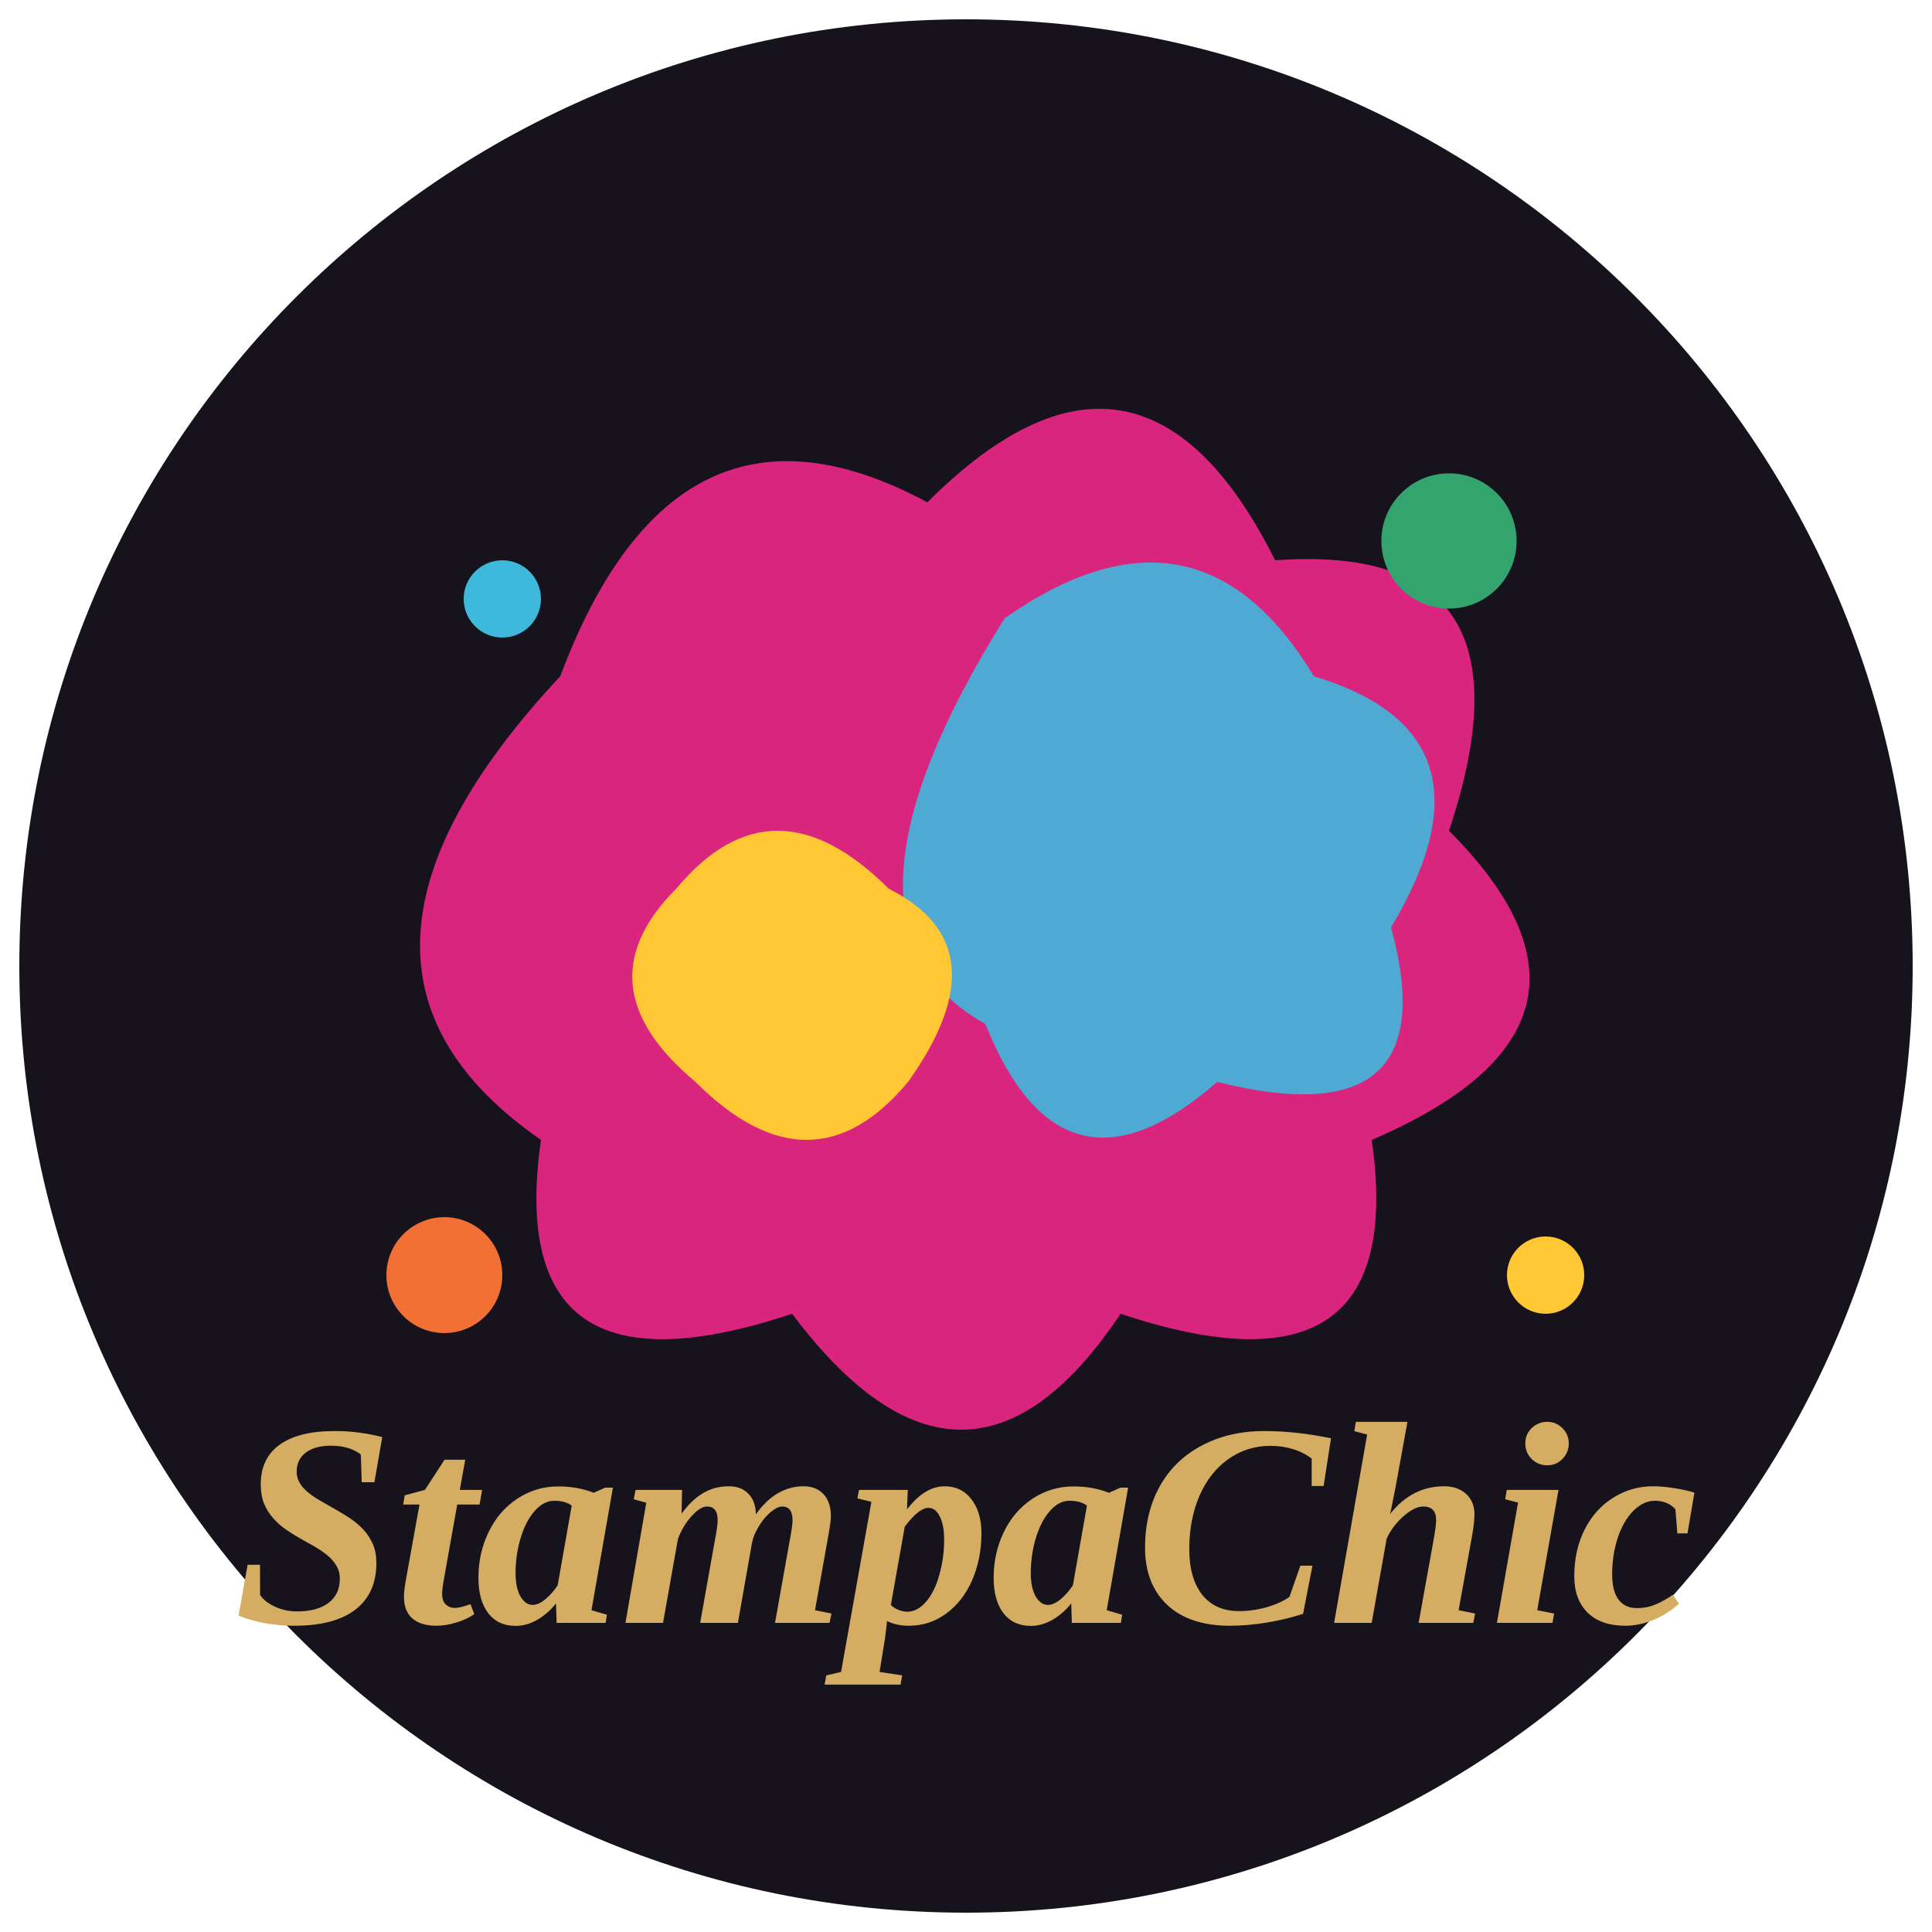
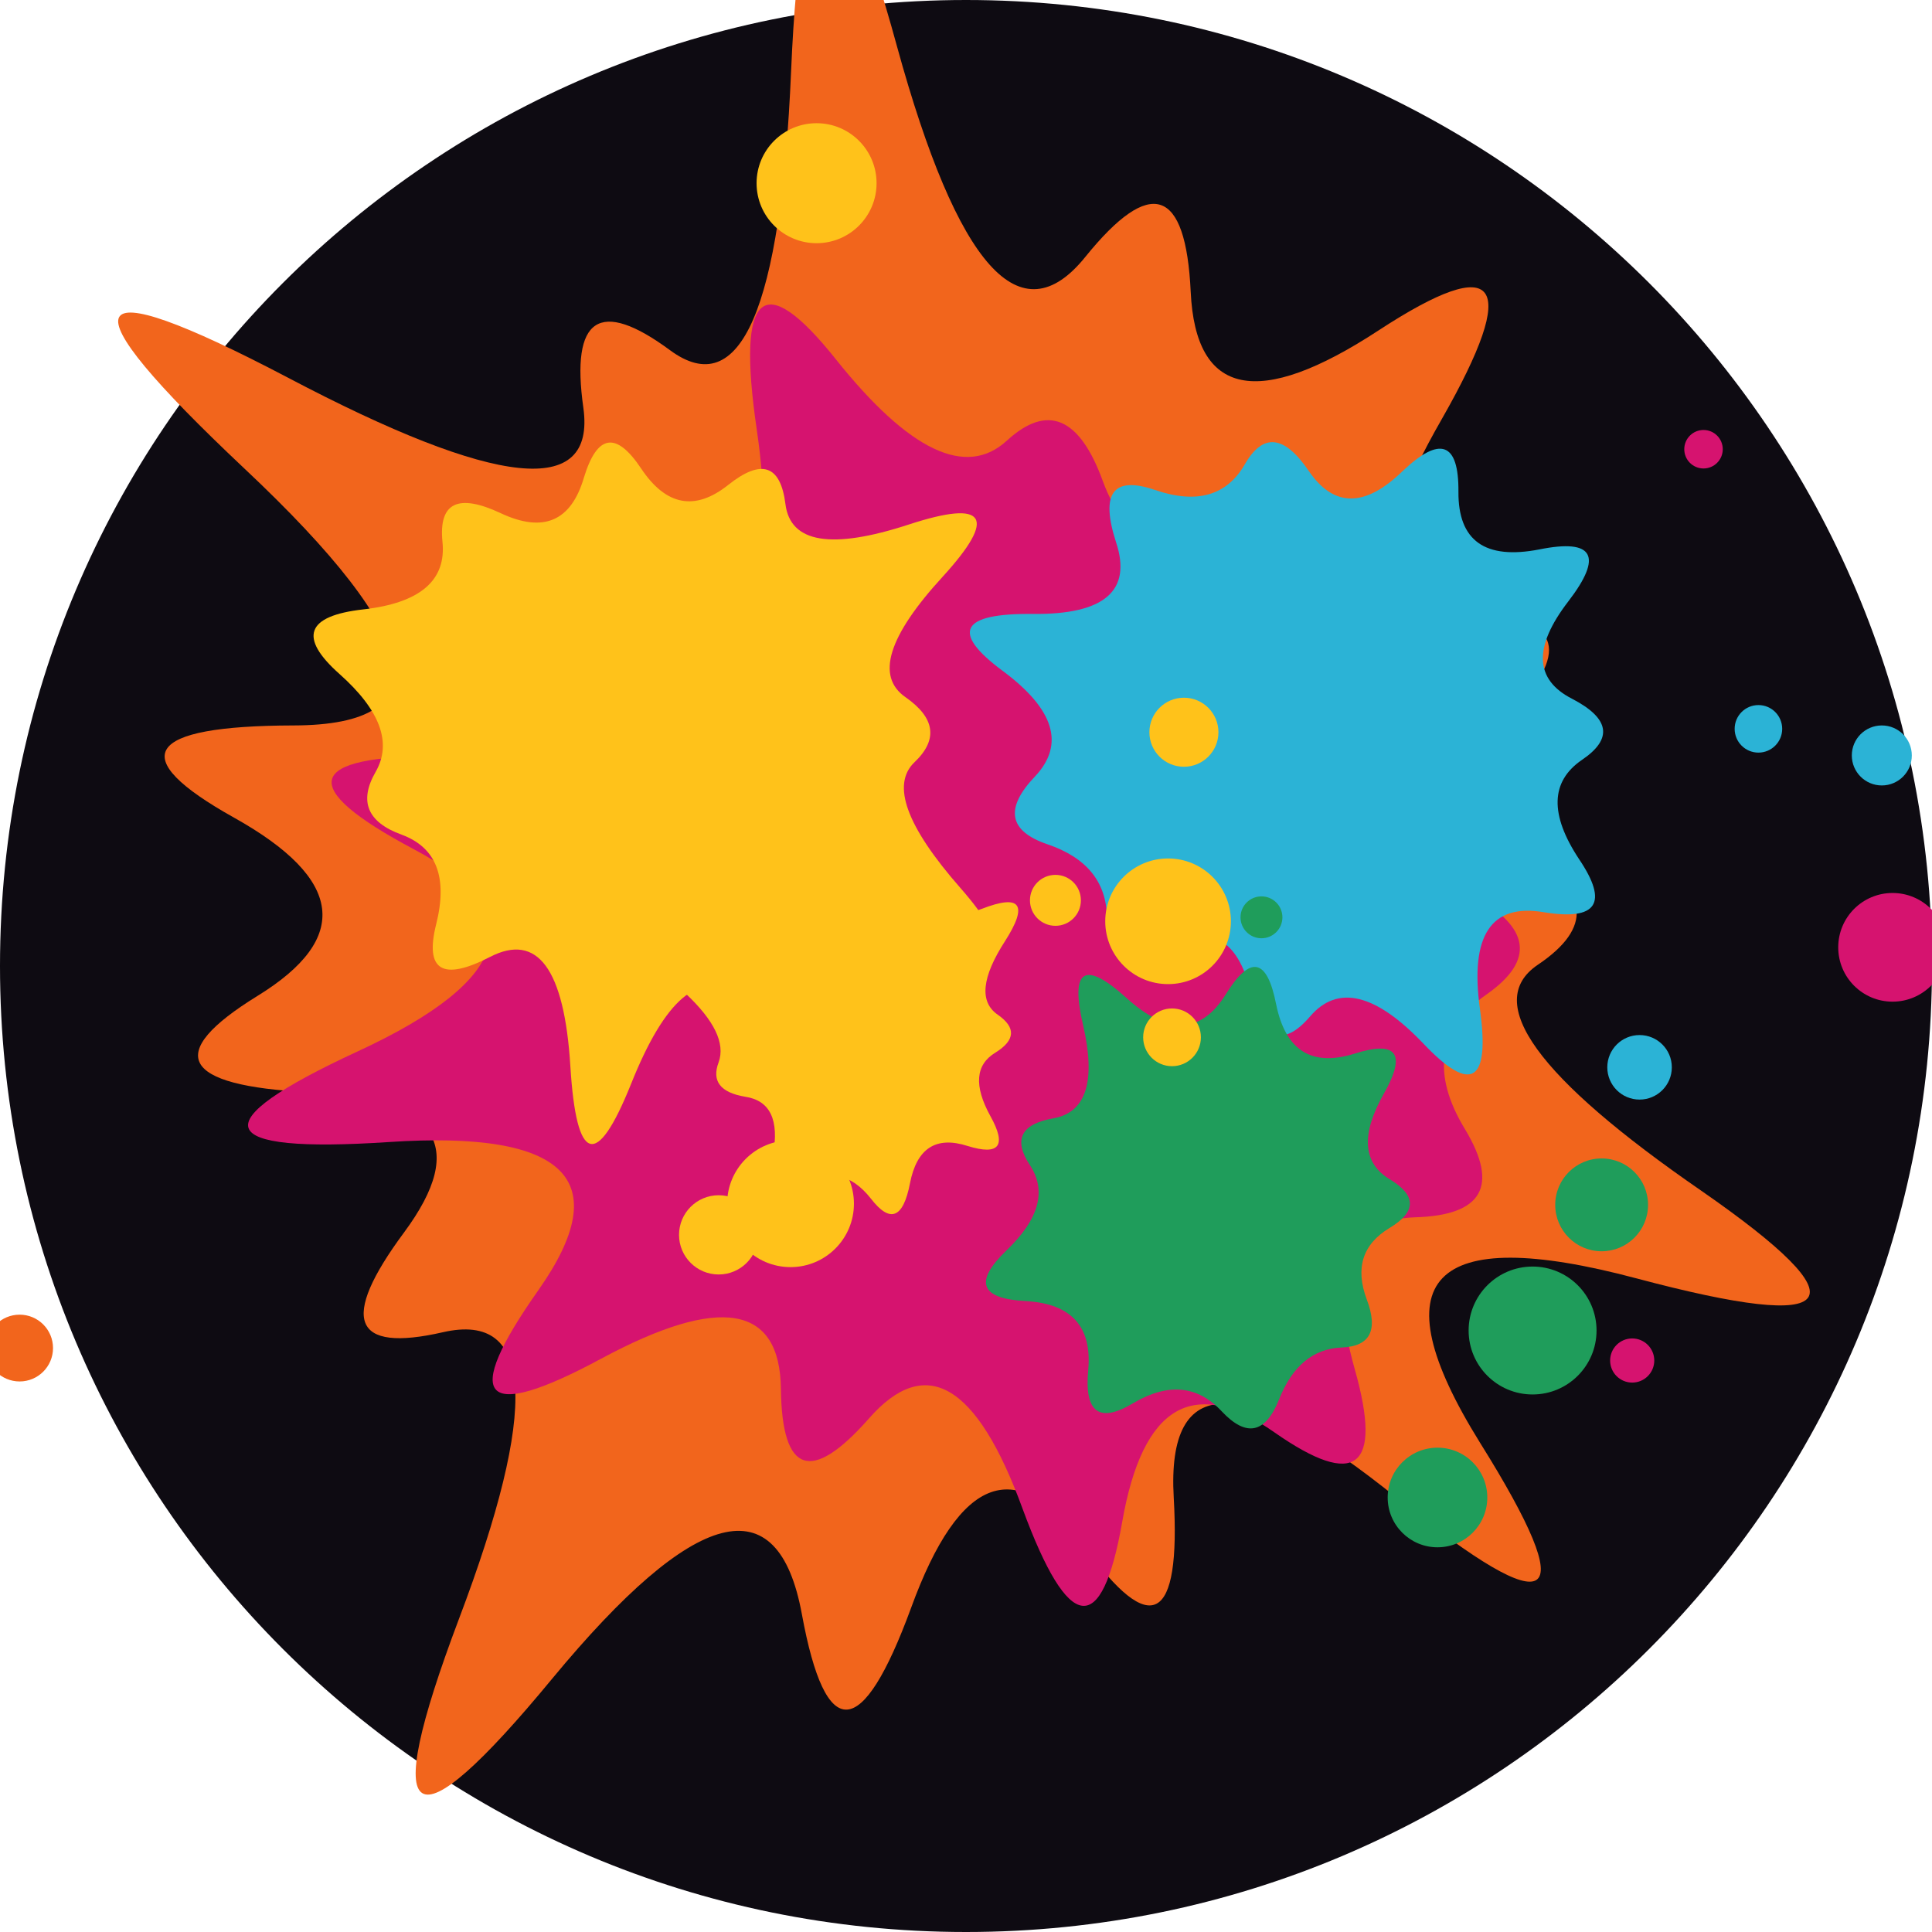
- <svg xmlns="http://www.w3.org/2000/svg" viewBox="0 0 200 200">
-   <circle cx="100" cy="100" r="98" fill="#17131c" />
-   <g style="mix-blend-mode:screen">
-     <path d="M58 70 Q70 38 96 52 Q118 30 132 58 Q160 56 150 86 Q170 106 142 118 Q146 146 116 136 Q100 160 82 136 Q52 146 56 118 Q30 100 58 70Z" fill="#d6136f" />
-     <path d="M104 64 Q124 50 136 70 Q156 76 144 96 Q150 118 126 112 Q110 126 102 106 Q84 96 104 64Z" fill="#2bb3d6" opacity=".9" />
-     <path d="M70 92 Q80 80 92 92 Q104 98 94 112 Q84 124 72 112 Q60 102 70 92Z" fill="#ffc21a" />
-     <circle cx="150" cy="56" r="7" fill="#1f9d5b" />
-     <circle cx="46" cy="132" r="6" fill="#f2651c" />
-     <circle cx="160" cy="132" r="4" fill="#ffc21a" />
-     <circle cx="52" cy="62" r="4" fill="#2bb3d6" />
+ <svg xmlns="http://www.w3.org/2000/svg" viewBox="0 0 512 512">
+   <defs>
+     <linearGradient id="oro" x1="0" y1="0" x2="0" y2="1">
+       <stop offset="0" stop-color="#f6dc9a" />
+       <stop offset=".5" stop-color="#d4a54f" />
+       <stop offset="1" stop-color="#a87a2c" />
+     </linearGradient>
+     <clipPath id="c">
+       <circle cx="256" cy="256" r="256" />
+     </clipPath>
+   </defs>
+   <circle cx="256" cy="256" r="256" fill="#0e0b12" />
+   <g clip-path="url(#c)" transform="translate(-128 -59) scale(1.5)">
+     <path d="M357.0 209.8 Q342.4 219.7 385.9 249.7 Q429.3 279.8 374.5 265.2 Q319.7 250.6 346.8 294.2 Q374.0 337.7 332.4 304.2 Q290.8 270.6 292.7 303.9 Q294.6 337.1 276.9 312.5 Q259.2 288.0 246.3 323.4 Q233.3 358.8 227.0 324.5 Q220.7 290.2 182.9 335.9 Q145.2 381.6 166.4 325.4 Q187.7 269.2 163.6 274.7 Q139.6 280.2 156.7 257.1 Q173.9 233.9 139.9 232.3 Q106.0 230.6 130.8 215.3 Q155.7 200.0 126.7 183.8 Q97.7 167.6 137.2 167.5 Q176.7 167.4 128.5 122.1 Q80.4 76.8 136.1 106.0 Q191.7 135.3 188.4 111.4 Q185.0 87.4 203.7 101.2 Q222.4 115.0 225.1 51.9 Q227.8 -11.1 243.8 47.5 Q259.9 106.1 277.1 84.7 Q294.4 63.3 295.7 90.9 Q297.0 118.6 328.9 97.7 Q360.9 76.8 340.1 113.3 Q319.2 149.7 343.7 148.6 Q368.1 147.4 353.6 164.2 Q339.0 181.1 355.3 190.5 Q371.6 200.0 357.0 209.8Z" fill="#f2651c" />
+     <circle cx="88.8" cy="277.5" r="5.9" fill="#f2651c" />
+     <circle cx="47.3" cy="176.6" r="9.6" fill="#f2651c" />
+     <path d="M348.0 215.0 Q335.1 224.0 344.2 238.9 Q353.2 253.9 335.3 254.4 Q317.3 255.0 324.7 281.3 Q332.1 307.5 310.5 292.4 Q289.0 277.3 283.6 308.2 Q278.2 339.0 266.0 305.9 Q253.9 272.7 238.8 290.0 Q223.6 307.2 223.3 284.8 Q223.1 262.4 191.5 279.4 Q159.9 296.4 180.5 267.2 Q201.0 238.0 154.1 241.1 Q107.2 244.2 148.5 225.1 Q189.8 206.0 158.5 189.4 Q127.2 172.8 163.1 172.9 Q199.0 172.9 192.3 155.6 Q185.5 138.3 205.0 144.9 Q224.4 151.5 219.0 115.0 Q213.7 78.6 233.0 102.8 Q252.4 127.1 263.2 117.2 Q274.0 107.3 280.2 124.4 Q286.5 141.5 303.5 131.3 Q320.5 121.2 316.6 141.2 Q312.6 161.2 335.3 158.4 Q358.0 155.6 344.2 172.4 Q330.5 189.1 345.6 197.6 Q360.8 206.0 348.0 215.0Z" fill="#d6136f" />
+     <circle cx="419.7" cy="206.7" r="9.6" fill="#d6136f" />
+     <circle cx="386.3" cy="118.7" r="3.4" fill="#d6136f" />
+     <circle cx="373.7" cy="279.7" r="3.9" fill="#d6136f" />
+     <path d="M364.8 173.6 Q356.5 179.3 364.3 191.1 Q372.2 202.8 358.1 200.5 Q344.1 198.1 346.8 217.6 Q349.5 237.1 336.8 223.7 Q324.1 210.4 316.8 218.9 Q309.5 227.4 306.2 214.2 Q302.9 201.1 292.0 205.8 Q281.1 210.6 280.9 201.3 Q280.7 192.0 270.4 188.5 Q260.1 185.0 268.2 176.5 Q276.2 168.0 262.4 157.8 Q248.7 147.6 267.8 147.8 Q286.8 148.0 282.5 135.1 Q278.3 122.1 289.4 125.9 Q300.5 129.7 305.3 121.3 Q310.1 113.0 316.6 122.6 Q323.2 132.2 333.1 122.6 Q343.1 113.1 343.0 126.2 Q342.9 139.2 357.3 136.4 Q371.7 133.5 362.4 145.6 Q353.1 157.7 363.1 162.8 Q373.1 168.0 364.8 173.6Z" fill="#2bb3d6" />
+     <circle cx="396.0" cy="168.1" r="4.2" fill="#2bb3d6" />
+     <circle cx="417.8" cy="172.8" r="5.3" fill="#2bb3d6" />
+     <circle cx="375.0" cy="227.9" r="5.7" fill="#2bb3d6" />
+     <circle cx="245.4" cy="200.7" r="7.2" fill="#2bb3d6" />
+     <path d="M246.9 174.0 Q240.7 179.9 255.0 196.2 Q269.3 212.5 248.1 205.8 Q226.9 199.1 225.8 210.6 Q224.7 222.1 215.3 215.2 Q205.8 208.3 196.8 230.9 Q187.7 253.5 186.1 227.7 Q184.5 201.9 171.9 208.4 Q159.3 214.9 162.4 202.6 Q165.5 190.2 156.3 186.8 Q147.2 183.5 151.7 175.7 Q156.1 168.0 145.3 158.4 Q134.4 148.7 149.5 147.0 Q164.6 145.3 163.5 135.0 Q162.5 124.7 173.8 130.0 Q185.1 135.3 188.5 123.7 Q192.0 112.2 198.6 122.1 Q205.2 132.0 214.0 125.0 Q222.8 118.0 224.1 128.4 Q225.4 138.7 245.9 132.0 Q266.4 125.3 251.9 141.2 Q237.4 157.0 245.3 162.5 Q253.2 168.0 246.9 174.0Z" fill="#ffc21a" />
+     <circle cx="294.5" cy="168.7" r="6.1" fill="#ffc21a" />
+     <circle cx="229.6" cy="71.7" r="10.6" fill="#ffc21a" />
+     <circle cx="291.7" cy="202.1" r="11.1" fill="#ffc21a" />
+     <circle cx="225.0" cy="252.0" r="11.2" fill="#ffc21a" />
+     <path d="M330.8 256.3 Q323.7 260.6 326.8 268.9 Q329.9 277.1 322.4 277.4 Q314.8 277.7 311.3 286.6 Q307.7 295.6 301.2 288.7 Q294.8 281.8 285.6 287.2 Q276.5 292.7 277.6 281.3 Q278.6 269.9 266.6 269.2 Q254.5 268.6 263.1 260.3 Q271.8 252.0 267.3 245.2 Q262.8 238.4 271.5 236.9 Q280.1 235.3 276.7 220.5 Q273.2 205.6 284.3 215.6 Q295.3 225.6 301.9 215.0 Q308.4 204.5 310.8 216.8 Q313.3 229.0 324.6 225.5 Q335.9 221.9 329.8 232.6 Q323.7 243.4 330.9 247.7 Q338.0 252.0 330.8 256.3Z" fill="#1f9d5b" />
+     <circle cx="368.3" cy="252.2" r="8.2" fill="#1f9d5b" />
+     <circle cx="356.1" cy="274.4" r="11.3" fill="#1f9d5b" />
+     <circle cx="308.2" cy="201.4" r="3.7" fill="#1f9d5b" />
+     <circle cx="339.3" cy="303.9" r="8.8" fill="#1f9d5b" />
+     <path d="M261.2 225.3 Q255.9 228.5 260.3 236.5 Q264.7 244.4 256.3 241.8 Q247.9 239.1 246.1 248.4 Q244.3 257.7 239.2 251.1 Q234.0 244.5 227.2 248.6 Q220.3 252.6 221.9 243.4 Q223.6 234.1 217.0 233.1 Q210.4 232.0 212.3 227.0 Q214.1 222.0 206.4 214.8 Q198.7 207.7 211.0 208.7 Q223.3 209.7 220.7 198.6 Q218.1 187.4 226.4 195.4 Q234.7 203.3 239.7 193.8 Q244.7 184.2 246.5 194.1 Q248.4 203.9 258.8 199.9 Q269.1 195.9 262.9 205.6 Q256.7 215.2 261.6 218.6 Q266.5 222.0 261.2 225.3Z" fill="#ffc21a" />
+     <circle cx="292.4" cy="222.6" r="5.1" fill="#ffc21a" />
+     <circle cx="271.8" cy="198.4" r="4.5" fill="#ffc21a" />
+     <circle cx="212.3" cy="257.5" r="7.0" fill="#ffc21a" />
+     <circle cx="208.3" cy="189.3" r="5.4" fill="#ffc21a" />
  </g>
-   <text x="100" y="168" text-anchor="middle" font-family="Georgia, 'Times New Roman', serif" font-style="italic" font-weight="700" font-size="30" fill="#d4ad62">StampaChic</text>
</svg>
